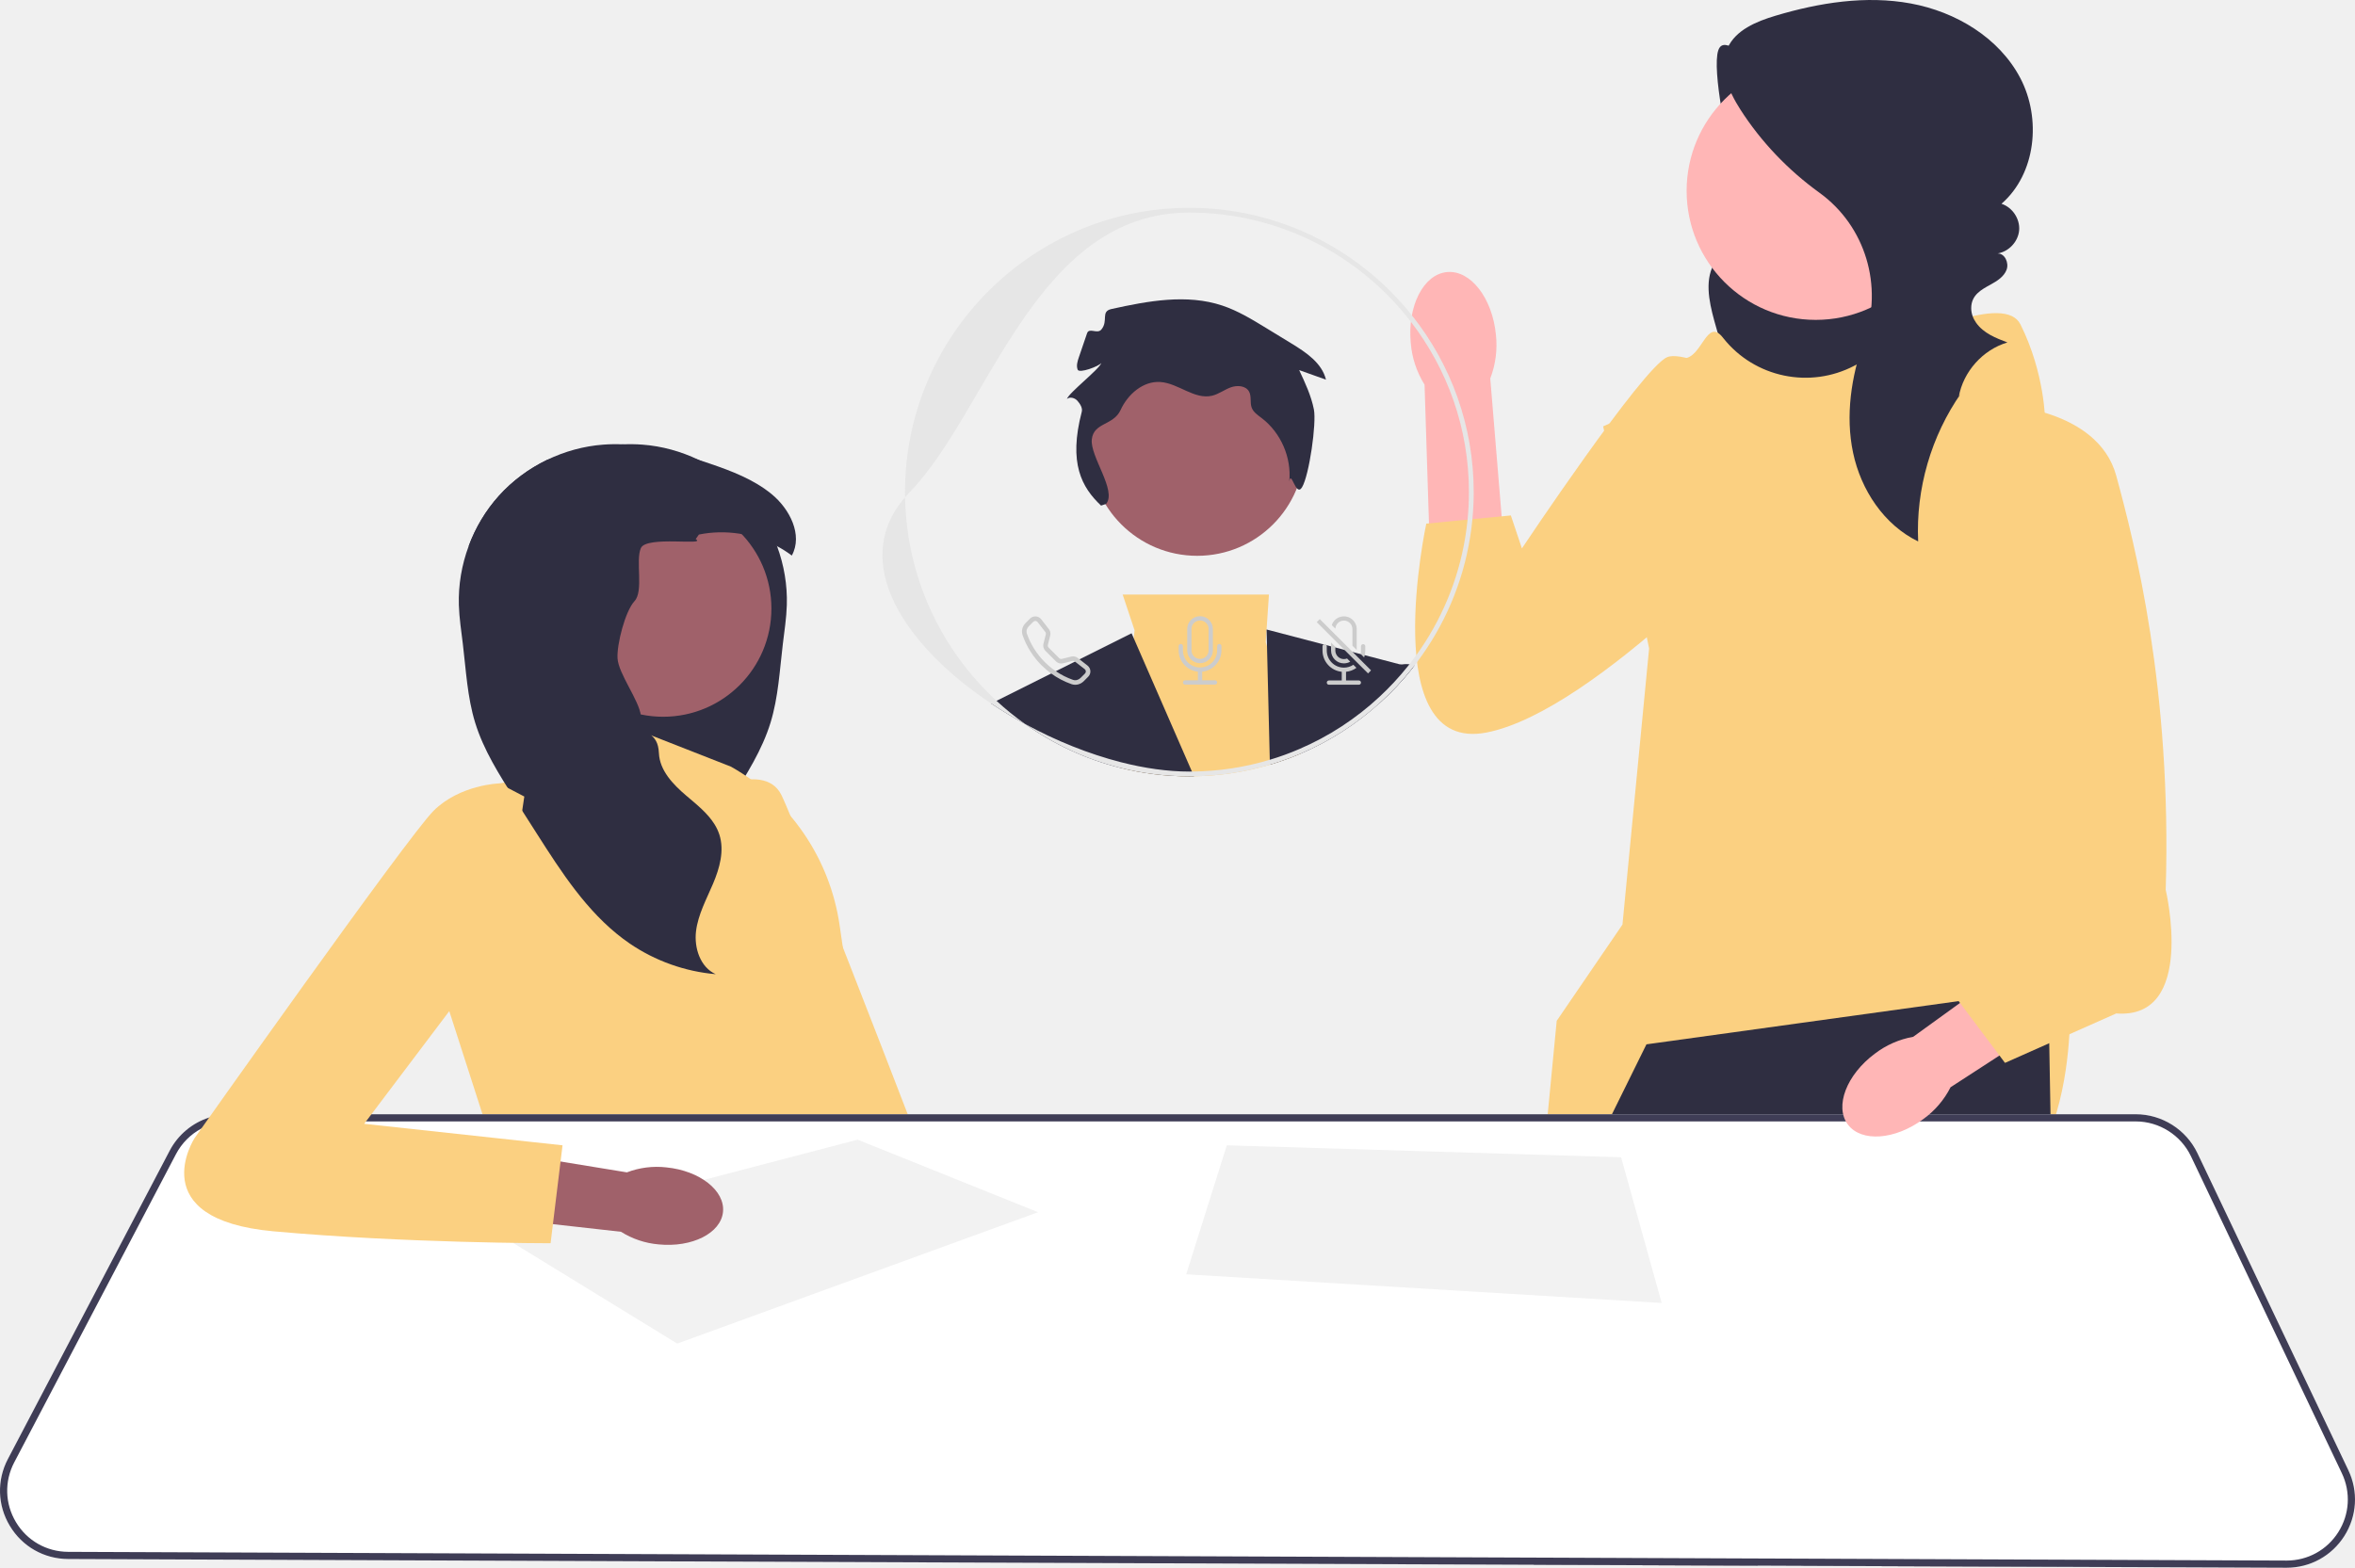
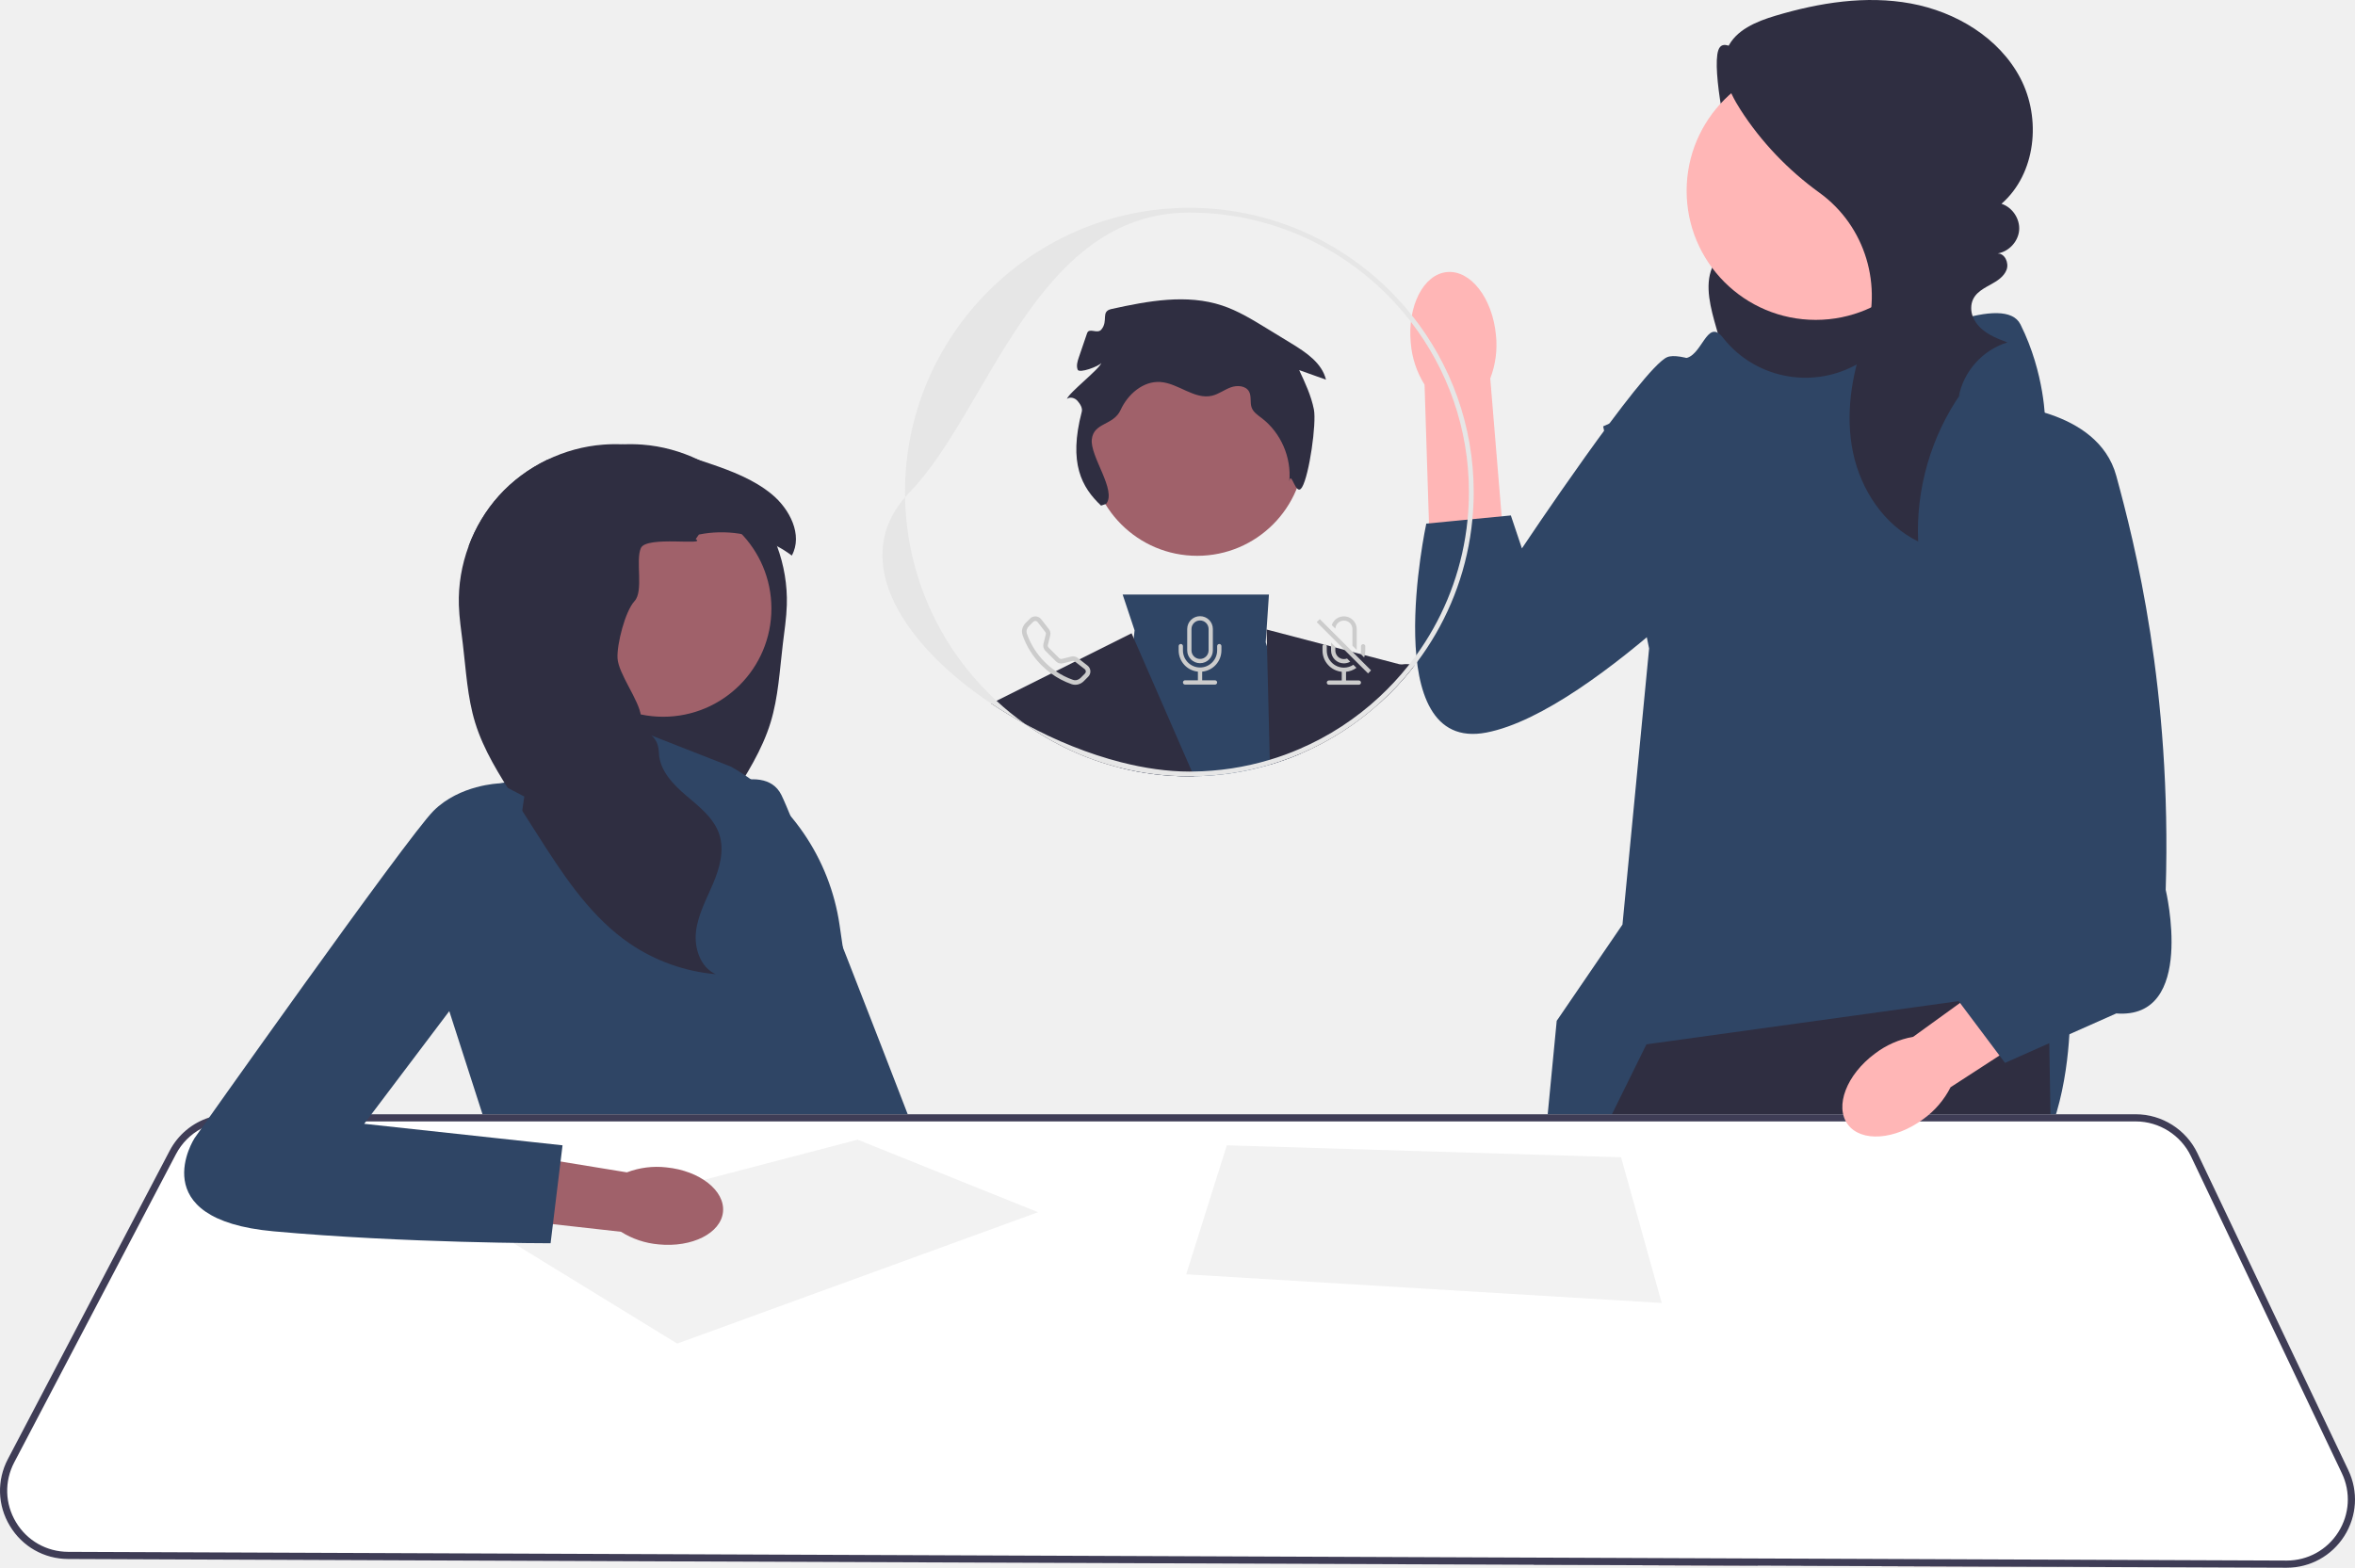
<svg xmlns="http://www.w3.org/2000/svg" width="985.56" height="656.27" viewBox="0 0 985.56 656.27">
  <path d="M741.278,25.355c-7.446,4.184-19.463-12.366-22.186-4.271-2.723,8.095,3.873,40.76,7.276,48.593,1.691,3.894,4.082,7.455,5.742,11.363,1.66,3.908,2.55,8.4,1.083,12.384-2.553,6.933-10.979,9.753-15.156,15.847-4.866,7.097-2.9,16.656-.626,24.955,1.961,7.153,4.05,14.371,7.824,20.756,3.774,6.385,9.464,11.944,16.573,14.057,9.052,2.69,18.727-.507,27.453-4.116,8.39-3.47,16.69-7.403,23.826-13.016,7.136-5.613,13.09-13.064,15.584-21.793,3.129-10.95,.515-22.934-4.903-32.951-5.418-10.017-13.432-18.363-21.655-26.242-13.849-13.27-28.588-25.612-44.083-36.916l3.248-8.652Z" fill="#2f2e41" />
  <polygon points="852.012 587.22 844.982 652.83 844.662 655.83 765.132 655.52 764.712 652.51 756.292 592.39 852.012 587.22" fill="#ffb6b6" />
  <path d="M730.412,652.38c0,.99-.01,1.99-.02,3l-82.56-.32-.27-3.01-5.09-57.07,85.37-10.35s2.75,30.27,2.57,67.75Z" fill="#ffb6b6" />
-   <path d="M721.223,141.579c13.114,16.52,36.235,21.307,54.896,11.474,26.636-14.036,63.002-30.123,69.429-17.269,10.348,20.696,10.348,40.781,10.348,40.781l10.348,241.203s5.174,97.39-59.501,88.794c-64.675-8.596-165.569,27.622-165.569,27.622l10.306-106.855,27.519-40.288,11.148-115.584-19.222-92.987,23.283-10.348s2.587-18.109,10.348-18.109c7.761,0,9.635-17.396,16.459-8.698,.068,.087,.138,.175,.208,.264Z" fill="#fbd081" />
+   <path d="M721.223,141.579c13.114,16.52,36.235,21.307,54.896,11.474,26.636-14.036,63.002-30.123,69.429-17.269,10.348,20.696,10.348,40.781,10.348,40.781l10.348,241.203s5.174,97.39-59.501,88.794c-64.675-8.596-165.569,27.622-165.569,27.622l10.306-106.855,27.519-40.288,11.148-115.584-19.222-92.987,23.283-10.348s2.587-18.109,10.348-18.109c7.761,0,9.635-17.396,16.459-8.698,.068,.087,.138,.175,.208,.264Z" fill="#2f4565" />
  <polygon points="861.532 655.9 844.662 655.83 765.132 655.52 754.782 655.48 754.182 652.47 738.182 571.7 735.682 652.4 735.592 655.4 730.392 655.38 647.832 655.06 641.912 655.03 641.892 652.03 641.542 594.99 641.222 542.17 641.172 534.18 641.182 534.17 665.902 484.06 673.112 469.44 674.592 466.44 689.032 437.17 819.692 419.08 821.692 418.8 857.192 413.89 857.452 428.44 857.602 436.7 858.132 466.44 858.192 469.44 858.252 472.87 861.472 652.89 861.532 655.9" fill="#2f2e41" />
  <circle cx="759.877" cy="79.879" r="54.028" fill="#ffb6b6" />
  <path d="M820.782,164.494c-12.61,17.988-19.059,40.214-18.035,62.158-14.297-6.926-23.947-21.559-27.231-37.102-3.284-15.543-.779-31.864,4.499-46.848,.053-.15,.106-.3,.159-.449,8.013-22.491,.567-47.629-18.787-61.61-13.055-9.431-24.378-21.262-33.068-34.824-4.906-7.656-9.076-17.261-5.411-25.583,3.377-7.668,12.102-11.253,20.13-13.651,18.333-5.476,37.812-8.592,56.629-5.127,18.817,3.465,36.931,14.286,45.824,31.227,8.893,16.941,6.563,40.061-7.871,52.62,4.553,1.472,7.774,6.298,7.387,11.067-.387,4.769-4.343,9.013-9.073,9.732,3.086-.109,4.908,3.955,3.807,6.841-1.101,2.885-3.939,4.678-6.646,6.163-3.857,2.116-8.132,4.328-8.148,9.868-.007,2.221,.785,4.377,2.08,6.183,3.136,4.375,8.2,6.345,13.074,8.195-10.309,3.036-18.53,12.251-20.376,22.838l1.058-1.696Z" fill="#2f2e41" />
  <g>
    <path id="uuid-949a288c-1385-4c96-9df8-4f861626eeb5-1030" d="M590.399,143.593c-1.474-15.468,5.312-28.768,15.156-29.704,9.844-.937,19.017,10.843,20.49,26.317,.673,6.173-.142,12.418-2.377,18.212l5.419,65.619-30.847,1.887-2.067-64.889c-3.29-5.269-5.27-11.25-5.774-17.441Z" fill="#ffb6b6" />
-     <path d="M758.461,174.722s-50.397-29.645-60.772-25.198c-10.376,4.447-60.772,80.042-60.772,80.042l-4.633-13.795-35.388,3.42s-20.752,96.347,25.198,87.453c45.95-8.894,121.545-91.9,121.545-91.9l14.823-40.021Z" fill="#fbd081" />
+     <path d="M758.461,174.722s-50.397-29.645-60.772-25.198c-10.376,4.447-60.772,80.042-60.772,80.042l-4.633-13.795-35.388,3.42s-20.752,96.347,25.198,87.453c45.95-8.894,121.545-91.9,121.545-91.9l14.823-40.021Z" fill="#2f4565" />
  </g>
-   <path d="M290.895,334.007s28.455-16.682,36.118-1.214c7.663,15.469,78.457,200.004,78.457,200.004l-45.62,8.883-68.956-207.673Z" fill="#fbd081" />
+   <path d="M290.895,334.007s28.455-16.682,36.118-1.214c7.663,15.469,78.457,200.004,78.457,200.004l-45.62,8.883-68.956-207.673Z" fill="#2f4565" />
  <path d="M228.832,223.77l1.341,1.91c-5.001,2.887-5.738,10.17-3.393,15.455,2.345,5.285,6.884,9.202,10.81,13.448,3.926,4.246,7.505,9.504,7.141,15.277-.409,6.493-5.702,11.84-6.44,18.306-1.066,9.415,7.701,17.676,7.266,27.144-.329,7.23-5.889,13.039-11.405,17.729-4.317,3.677-9.015,7.372-11.929,12.115-.799,1.306-1.466,2.7-1.954,4.192-2.176,6.733-.124,14.069,2.638,20.58,2.753,6.511,6.262,12.87,7.124,19.887,.853,7.017-1.794,15.117-8.252,17.995,12.861-1.101,25.412-5.587,36.062-12.879,.959-.657,1.892-1.332,2.816-2.025,15.1-11.369,25.705-27.792,35.911-43.798,.844-1.315,1.679-2.638,2.523-3.953,2.265-3.562,4.539-7.115,6.813-10.676,6.484-10.179,13.048-20.509,16.583-32.038,3.251-10.632,3.802-21.868,5.134-32.909,.648-5.409,1.501-10.801,1.661-16.245,.258-8.376-1.172-16.787-4.086-24.648-2.851-7.728-7.132-14.931-12.648-21.06-5.649-6.28-12.559-11.387-20.163-15.064-7.363-3.562-15.375-5.773-23.538-6.386-2.736-.204-5.463-.24-8.189-.115-10.756,.444-21.388,3.162-31.727,6.502-7.603,3.677-14.514,8.784-20.163,15.064-5.516,6.129-9.797,13.332-12.648,21.06,9.912-5.294,21.69-7.115,32.713-4.867Z" fill="#2f2e41" />
-   <path d="M305.918,320.94l-51-20-1.291,20-44.709,7-21,95,19,59,142,4-5-20s23-26,9-68l-1.555-10.689c-4.065-27.947-20.847-52.435-45.445-66.311l-0-0Z" fill="#fbd081" />
+   <path d="M305.918,320.94l-51-20-1.291,20-44.709,7-21,95,19,59,142,4-5-20s23-26,9-68l-1.555-10.689c-4.065-27.947-20.847-52.435-45.445-66.311l-0-0Z" fill="#2f4565" />
  <circle cx="277.533" cy="254.742" r="45.299" fill="#a0616a" />
  <path d="M192.033,253.285c.16,5.445,1.013,10.836,1.661,16.245,1.332,11.041,1.883,22.277,5.134,32.909,3.535,11.529,10.099,21.859,16.583,32.038,2.274,3.562,4.548,7.115,6.813,10.676,.844,1.315,1.679,2.638,2.523,3.953,10.206,16.006,20.811,32.429,35.911,43.798,.924,.693,1.856,1.368,2.816,2.025,10.65,7.292,23.2,11.778,36.062,12.879-6.457-2.878-9.104-10.978-8.252-17.995,.862-7.017,4.37-13.377,7.124-19.887,2.762-6.511,4.814-13.847,2.638-20.58-.489-1.492-1.155-2.887-1.954-4.192-2.913-4.743-7.612-8.438-11.929-12.115-5.516-4.69-11.076-10.499-11.405-17.729-.435-9.468-6.484-6.297-7.55-15.713-.737-6.466-9.362-17.489-9.77-23.982-.364-5.773,3.18-19.736,7.106-23.982,3.926-4.246,.32-16.92,2.665-22.205,2.345-5.285,27.934-.862,22.934-3.748l1.341-1.91c11.023-2.247,22.801-.426,32.713,4.867,2.158,1.146,4.219,2.451,6.173,3.926,4.716-8.616-.879-19.55-8.491-25.758-7.452-6.093-16.636-9.611-25.749-12.71-1.572-.533-3.153-1.066-4.743-1.581-10.339-3.34-20.971-6.058-31.727-6.502-2.727-.124-5.454-.089-8.189,.115-8.163,.613-16.174,2.824-23.538,6.386-7.603,3.677-14.514,8.784-20.163,15.064-5.516,6.129-9.797,13.332-12.648,21.06-2.913,7.861-4.343,16.272-4.086,24.648Z" fill="#2f2e41" />
  <path d="M982.762,615.41l-63.14-132.67c-4.71-9.9-14.84-16.3-25.81-16.3H96.292c-3.03,0-5.98,.47-8.76,1.37-7.03,2.25-13.01,7.17-16.55,13.93L3.302,610.76c-4.68,8.91-4.37,19.39,.83,28.01,5.19,8.63,14.3,13.81,24.37,13.85l613.41,2.41,5.92,.03,82.56,.32,5.2,.02,19.19,.08,10.35,.04,79.53,.31,16.87,.07,95.31,.37h.12c9.84,0,18.85-4.96,24.13-13.27,5.3-8.35,5.92-18.67,1.67-27.59Z" fill="#fff" />
  <path d="M982.762,615.41l-63.14-132.67c-4.71-9.9-14.84-16.3-25.81-16.3H96.292c-3.03,0-5.98,.47-8.76,1.37-7.03,2.25-13.01,7.17-16.55,13.93L3.302,610.76c-4.68,8.91-4.37,19.39,.83,28.01,5.19,8.63,14.3,13.81,24.37,13.85l613.41,2.41,5.92,.03,82.56,.32,5.2,.02,19.19,.08,10.35,.04,79.53,.31,16.87,.07,95.31,.37h.12c9.84,0,18.85-4.96,24.13-13.27,5.3-8.35,5.92-18.67,1.67-27.59Zm-4.2,25.98c-4.73,7.45-12.79,11.88-21.6,11.88h-.11l-95.38-.38-16.49-.06-80.27-.32-10.53-.04-18.5-.07-5.27-.02-82.85-.33-5.67-.02-613.38-2.41c-9.01-.04-17.17-4.67-21.81-12.39-4.65-7.72-4.93-17.1-.74-25.08l67.68-129.01c2.44-4.65,6.16-8.33,10.61-10.7,3.63-1.94,7.75-3,12.04-3H893.812c9.82,0,18.88,5.73,23.1,14.59l63.14,132.66c3.81,8,3.25,17.23-1.49,24.7Z" fill="#3f3d56" />
  <polygon points="283.418 562.44 434.418 507.44 358.918 477.074 208.418 516.44 283.418 562.44" fill="#f2f2f2" />
  <polygon points="513.418 479.44 496.418 533.44 695.418 545.44 678.418 484.44 513.418 479.44" fill="#f2f2f2" />
  <path id="uuid-bc099db1-a2ce-4512-8b55-449b58adbd20-1031" d="M278.846,488.677c13.992,1.387,24.617,9.731,23.732,18.636-.884,8.904-12.943,14.995-26.939,13.605-5.599-.478-11.001-2.291-15.756-5.285l-59.209-6.627,3.702-27.719,57.976,9.476c5.252-2.002,10.907-2.718,16.492-2.086Z" fill="#a0616a" />
-   <path d="M219.418,333.44l-10.5-5.5s-16.5,.5-27.5,11.5c-11,11-100,137-100,137,0,0-22,34,33,39s116,5,116,5l5-41-83-9,58.122-77,8.878-60Z" fill="#fbd081" />
+   <path d="M219.418,333.44l-10.5-5.5s-16.5,.5-27.5,11.5c-11,11-100,137-100,137,0,0-22,34,33,39s116,5,116,5l5-41-83-9,58.122-77,8.878-60Z" fill="#2f4565" />
  <g>
    <g>
      <g>
-         <path d="M531.448,320.12c-10.09,2.99-20.75,4.68-31.76,4.84-.65,.02-1.3,.03-1.95,.03-9.96,0-19.63-1.23-28.88-3.55l.24-2.37,5.38-51.89,.34-3.32-4.99-14.97h61.22l-.98,14.63-.36,5.33,.53,1.69,13.5,43.02,.6,1.92c-4.18,1.79-8.48,3.34-12.89,4.64Z" fill="#fbd081" />
+         <path d="M531.448,320.12c-10.09,2.99-20.75,4.68-31.76,4.84-.65,.02-1.3,.03-1.95,.03-9.96,0-19.63-1.23-28.88-3.55l.24-2.37,5.38-51.89,.34-3.32-4.99-14.97h61.22l-.98,14.63-.36,5.33,.53,1.69,13.5,43.02,.6,1.92c-4.18,1.79-8.48,3.34-12.89,4.64Z" fill="#2f4565" />
        <path d="M468.858,321.44c-14.53-3.63-28.01-9.95-39.88-18.38-4.89-2.65-9.64-5.52-14.19-8.56l2.25-1.13,56.53-28.27,.91,2.08,24.34,55.8,.87,1.98c-.65,.02-1.3,.03-1.95,.03-9.96,0-19.63-1.23-28.88-3.55Z" fill="#2f2e41" />
        <path d="M592.018,278.52c-.25,.34-.51,.67-.77,1-4.22,5.36-8.9,10.34-13.96,14.89l-.04-2.67-.14-9.83s4.04-2.95,9.03-3.72c1.19-.19,2.44-.25,3.7-.11,.73,.07,1.45,.21,2.18,.44Z" fill="#2f2e41" />
        <path d="M577.288,294.41c-9.68,8.73-20.8,15.89-32.95,21.07-4.18,1.79-8.48,3.34-12.89,4.64l-.05-2.07-1.16-47.51-.17-7.02,56.07,14.67,2.98,.78,2.13,.55c-4.22,5.36-8.9,10.34-13.96,14.89Z" fill="#2f2e41" />
        <circle cx="501.015" cy="187.758" r="44.91" fill="#a0616a" />
      </g>
      <path d="M531.402,318.05c-10.34,3.12-21.27,4.83-32.58,4.93l.87,1.98c11.01-.16,21.67-1.85,31.76-4.84l-.05-2.07Zm-114.36-24.68c-23.05-21.3-37.68-51.58-38.27-85.22-23.53,27.24-.15,62.2,36.02,86.35,4.55,3.04,9.3,5.91,14.19,8.56-4.19-2.97-8.18-6.21-11.94-9.69Zm173.82-161.39c-21.82-27.4-55.45-44.99-93.12-44.99-65.61,0-119,53.38-119,119,0,.72,.01,1.44,.03,2.16,.62-.73,1.28-1.45,1.97-2.16,33-34,52.49-117,117-117,37.71,0,71.31,17.93,92.72,45.72,15.22,19.74,24.28,44.47,24.28,71.28,0,3.89-.19,7.74-.57,11.53-.24,2.52-.57,5.02-.98,7.49-2.98,18.15-10.15,34.92-20.48,49.25-.93,1.3-1.89,2.57-2.87,3.82-.24,.3-.47,.6-.72,.89-3.64,4.55-7.61,8.82-11.87,12.77-9.77,9.08-21.09,16.5-33.51,21.82-4,1.73-8.12,3.23-12.34,4.49-10.34,3.12-21.27,4.83-32.58,4.93-.36,.01-.72,.01-1.08,.01-9.06,0-18.77-1.39-28.64-3.92-13.48-3.45-27.27-9.01-40.12-16.01,11.87,8.43,25.35,14.75,39.88,18.38,9.25,2.32,18.92,3.55,28.88,3.55,.65,0,1.3-.01,1.95-.03,11.01-.16,21.67-1.85,31.76-4.84,4.41-1.3,8.71-2.85,12.89-4.64,12.15-5.18,23.27-12.34,32.95-21.07,5.06-4.55,9.74-9.53,13.96-14.89,.26-.33,.52-.66,.77-1,.34-.44,.68-.89,1.01-1.34,11.31-15.07,19.11-32.91,22.21-52.3,.4-2.49,.72-5.01,.96-7.56,.36-3.73,.54-7.51,.54-11.33,0-27.95-9.68-53.68-25.88-74.01Z" fill="#e6e6e6" />
    </g>
    <path d="M460.792,211.649c-8.082-7.624-13.717-17.729-8.078-39.271,.42-1.604-.705-3.325-1.792-4.577-1.087-1.252-3.136-1.834-4.425-.792,.918-2.704,13.503-12.364,14.421-15.069-1.073,1.423-9.255,4.473-9.911,2.817s-.081-3.518,.495-5.204l3.435-10.051c.864-2.528,4.272,.492,5.981-1.561,3.061-3.679-.432-7.558,4.242-8.589,15.296-3.376,31.512-6.392,46.372-1.437,6.491,2.165,12.394,5.761,18.234,9.327l10.685,6.525c6.13,3.743,12.788,8.184,14.467,15.168l-11.22-4.01c2.499,5.322,5.021,10.709,6.164,16.476,1.143,5.767-1.949,27.481-4.944,32.541-2.631,4.445-4.494-7.492-5.359-2.4,.991-10.003-3.512-20.378-11.494-26.487-1.637-1.253-3.504-2.458-4.232-4.387-.812-2.151,.002-4.738-1.107-6.752-1.379-2.504-4.979-2.743-7.663-1.76-2.684,.983-5.031,2.83-7.812,3.492-7.372,1.755-14.079-5.215-21.64-5.74-7.202-.499-13.645,5.139-16.64,11.708-2.995,6.569-11.279,5.147-12.054,12.325-.775,7.178,10.535,21.383,6,27l-2.126,.709Z" fill="#2f2e41" />
    <path d="M455.122,278.61l-3.35-2.61-.78-.6c-.75-.59-1.74-.79-2.67-.56l-3.92,.98c-.41,.1-.85-.02-1.15-.32l-4.4-4.4c-.3-.3-.42-.74-.32-1.15l.98-3.92c.24-.93,.03-1.91-.56-2.67l-3.21-4.13c-.08-.1-.17-.2-.26-.29-1.22-1.22-3.19-1.22-4.41,0l-1.85,1.85c-1.33,1.32-1.91,3.31-1.26,5.15,1.66,4.72,4.36,9.01,7.91,12.54,1.26,1.26,2.61,2.42,4.04,3.46,2.6,1.88,5.46,3.38,8.5,4.45,1.85,.65,3.83,.07,5.15-1.25l1.85-1.86c1.33-1.32,1.19-3.51-.29-4.67Zm-1.06,3.33l-1.85,1.85c-.87,.86-2.09,1.18-3.17,.8-2.55-.89-4.96-2.11-7.19-3.63-1.66-1.11-3.21-2.4-4.63-3.83-3.34-3.33-5.89-7.37-7.46-11.82-.38-1.08-.06-2.3,.8-3.17l1.86-1.85c.03-.04,.07-.07,.11-.1,.53-.41,1.29-.32,1.7,.21l3.21,4.13c.23,.29,.31,.68,.22,1.04l-.98,3.92c-.27,1.06,.05,2.19,.82,2.96l4.4,4.4c.77,.78,1.9,1.09,2.96,.82l3.92-.98c.36-.09,.75-.01,1.04,.22l.05,.04,4.08,3.17c.04,.03,.08,.07,.11,.1,.48,.48,.48,1.24,0,1.72Z" fill="#ccc" />
    <g>
      <path d="M494.16,269.572c.494,0,.895,.401,.895,.895v1.79c0,3.953,3.205,7.158,7.158,7.158s7.158-3.205,7.158-7.158v-1.79c0-.494,.401-.895,.895-.895s.895,.401,.895,.895v1.79c0,4.595-3.481,8.443-8.053,8.903v3.624h5.369c.494,0,.895,.401,.895,.895s-.401,.895-.895,.895h-12.527c-.494,0-.895-.401-.895-.895s.401-.895,.895-.895h5.369v-3.624c-4.572-.46-8.053-4.308-8.053-8.903v-1.79c0-.494,.401-.895,.895-.895Z" fill="#ccc" />
      <path d="M502.212,257.94c-2.96,0-5.37,2.4-5.37,5.37v8.95c0,2.96,2.41,5.36,5.37,5.36,2.97,0,5.37-2.4,5.37-5.36v-8.95c0-2.97-2.4-5.37-5.37-5.37Zm3.58,14.32c0,1.97-1.6,3.58-3.58,3.58s-3.58-1.61-3.58-3.58v-8.95c0-1.98,1.6-3.58,3.58-3.58s3.58,1.6,3.58,3.58v8.95Z" fill="#ccc" />
    </g>
    <g>
      <path d="M564.142,258.29c-2.81-.95-5.86,.55-6.81,3.36l1.51,1.51c.1-1.9,1.68-3.39,3.59-3.38,1.97,.01,3.57,1.62,3.56,3.59v6.94l1.79,1.79v-8.73c0-2.29-1.47-4.34-3.64-5.08Zm4.54,26.56h-5.37v-3.63c1.57-.15,3.07-.72,4.35-1.65l-1.29-1.29c-1.13,.76-2.49,1.2-3.96,1.2-3.95,0-7.16-3.21-7.16-7.16v-1.79c0-.16-.04-.32-.13-.45-.15-.26-.43-.44-.76-.44-.16,0-.31,.04-.44,.12-.27,.15-.46,.44-.46,.77v1.79c0,4.59,3.49,8.44,8.06,8.9v3.63h-5.37c-.5,0-.9,.4-.9,.89,0,.5,.4,.9,.9,.9h12.53c.49,0,.89-.4,.89-.9,0-.49-.4-.89-.89-.89Zm1.79-15.21c-.5,0-.9,.4-.9,.89v1.79c0,.48-.05,.96-.14,1.43l.09,.09,1.36,1.37c.1-.31,.19-.62,.26-.94,.15-.63,.22-1.28,.22-1.95v-1.79c0-.49-.4-.89-.89-.89Z" fill="#ccc" />
      <path d="M566.102,272.95l-13.79-13.79-1.27,1.27,11.62,11.62,9.86,9.85,1.26-1.27-7.68-7.68Zm-2.37,2.7c-1.83,.73-3.91-.17-4.64-2.01-.17-.42-.26-.87-.26-1.32v-1.57l-1.79-1.79v3.36c0,2.96,2.41,5.37,5.37,5.37,.93,0,1.85-.24,2.66-.7l-1.34-1.34Z" fill="#ccc" />
    </g>
  </g>
  <path id="uuid-cb65f836-e7d9-440e-b153-5c66ba7afb8d-1032" d="M804.947,468.419c-11.871,8.815-26.042,9.835-31.651,2.28-5.609-7.556-.532-20.824,11.345-29.641,4.696-3.587,10.182-5.997,16.001-7.029l50.769-36.715,16.721,24.192-51.825,33.626c-2.671,5.273-6.567,9.829-11.361,13.287Z" fill="#ffb6b6" />
-   <path d="M836.932,169.416s40.954,1.294,48.715,29.751c7.761,28.457,23.283,89.112,20.696,173.33,0,0,12.935,54.327-20.696,51.74l-46.566,20.696-31.044-41.392,25.87-31.044,3.025-203.081Z" fill="#fbd081" />
+   <path d="M836.932,169.416s40.954,1.294,48.715,29.751c7.761,28.457,23.283,89.112,20.696,173.33,0,0,12.935,54.327-20.696,51.74l-46.566,20.696-31.044-41.392,25.87-31.044,3.025-203.081Z" fill="#2f4565" />
</svg>
